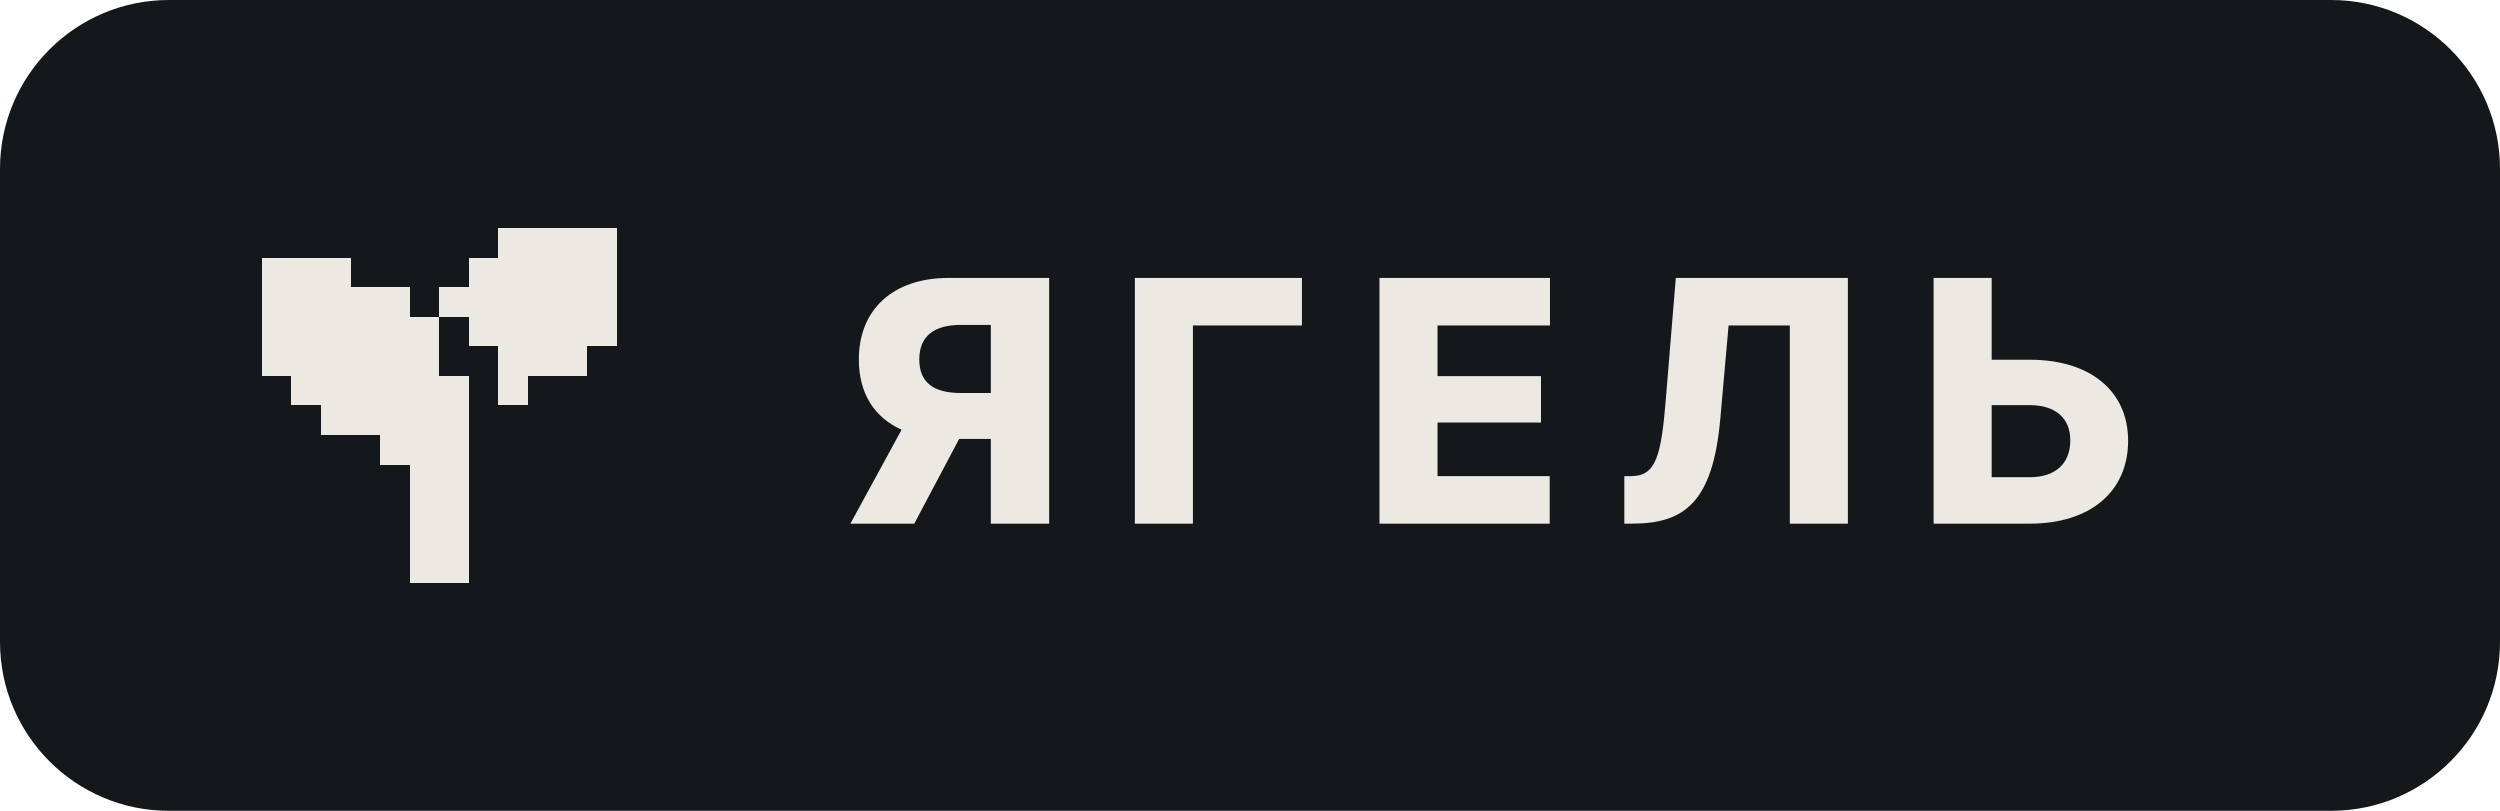
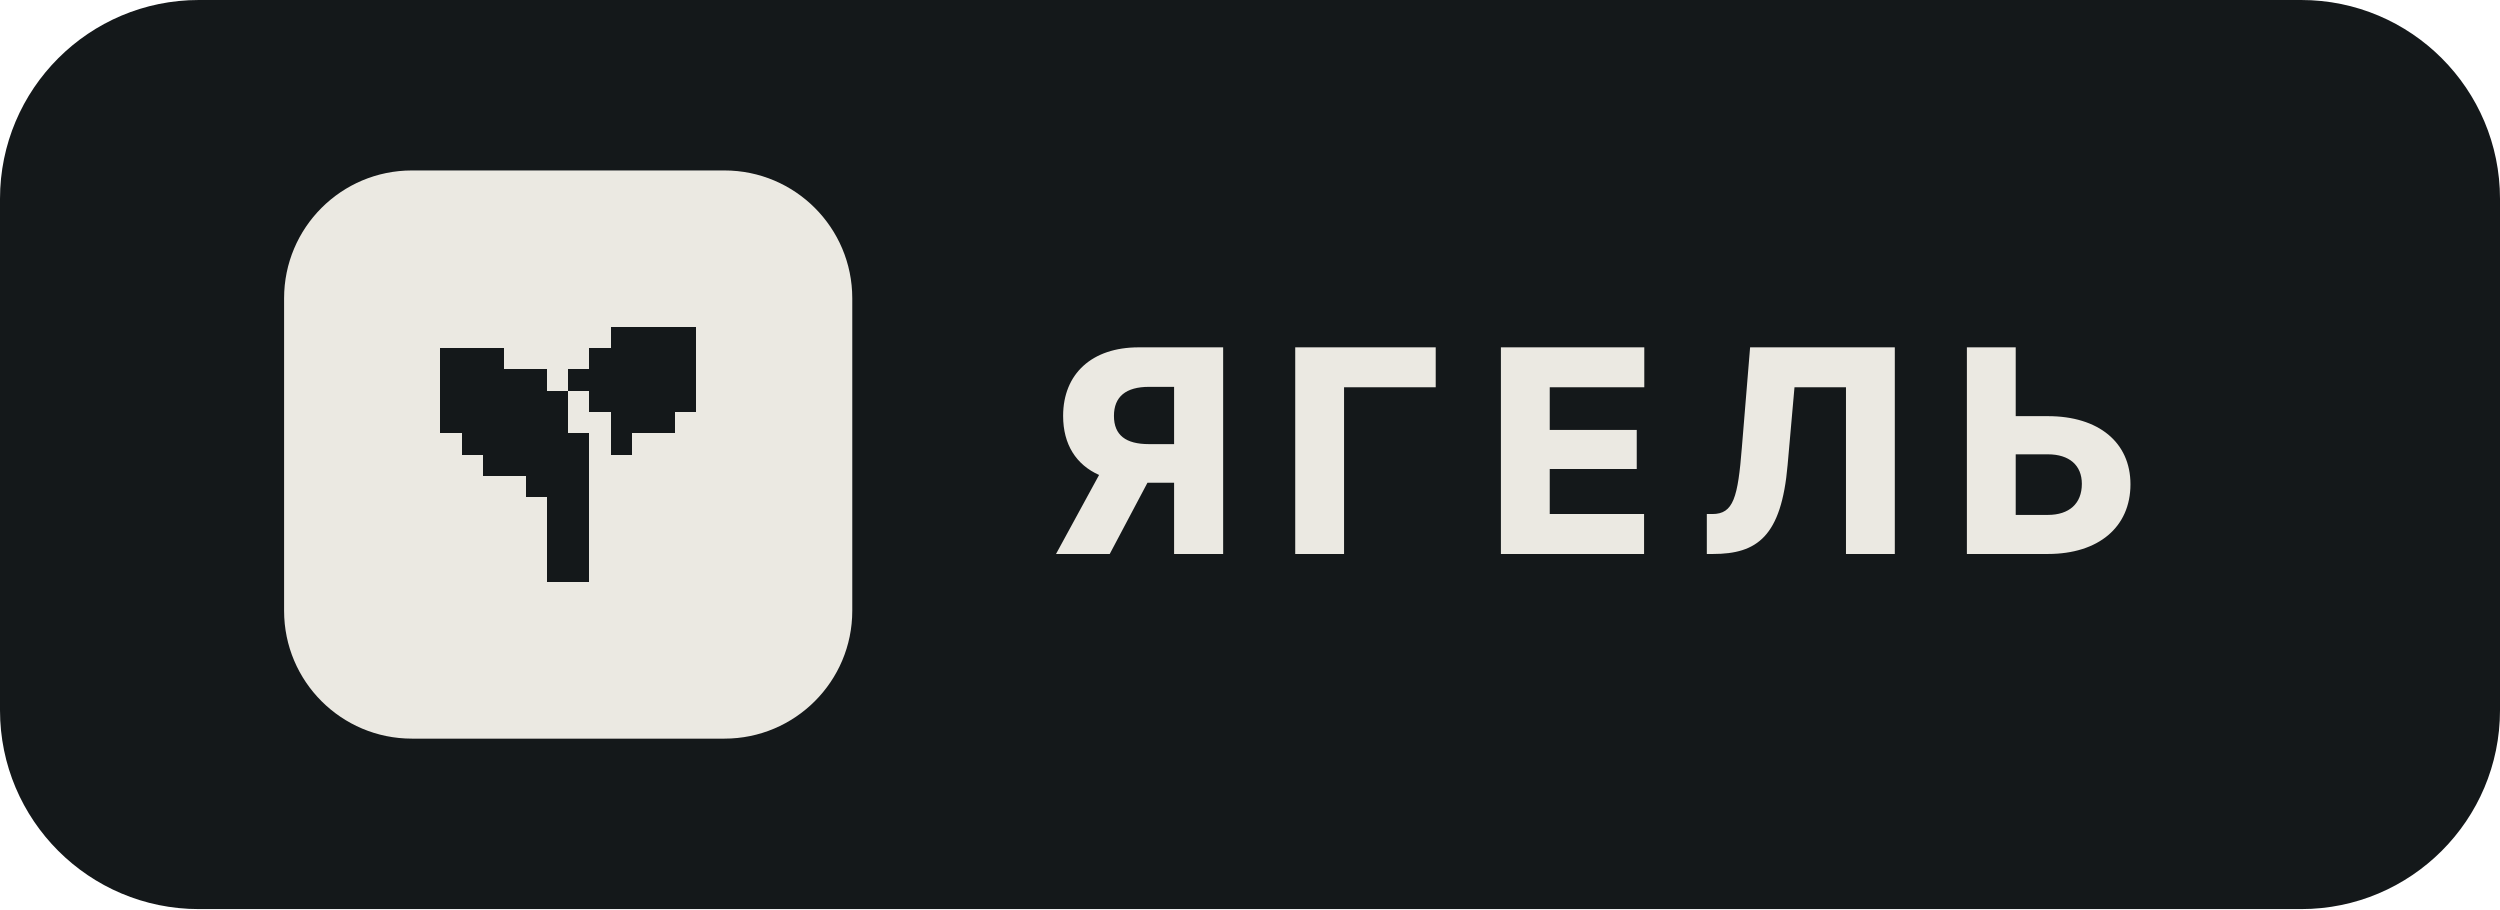
- <svg xmlns="http://www.w3.org/2000/svg" width="148" height="48" viewBox="0 0 148 48" role="img" aria-label="Ягель — логоблок: знак ростка и надпись ЯГЕЛЬ">
-   <rect width="148" height="48" rx="10" fill="#14181A" />
-   <g fill="#EBE9E2" shape-rendering="crispEdges" transform="translate(12 10) scale(1.75)">
+ <svg xmlns="http://www.w3.org/2000/svg" width="176" height="64" viewBox="0 0 176 64" role="img" aria-label="Ягель — логоблок: знак ростка и надпись ЯГЕЛЬ">
+   <rect width="176" height="64" rx="14" fill="#14181A" />
+   <rect x="20" y="12" width="40" height="40" rx="9" fill="#EBE9E2" />
+   <g fill="#14181A" shape-rendering="crispEdges" transform="translate(28 20) scale(1.5)">
    <rect x="10" y="2" width="4" height="1" />
    <rect x="2" y="3" width="3" height="1" />
    <rect x="9" y="3" width="5" height="1" />
    <rect x="2" y="4" width="5" height="1" />
    <rect x="8" y="4" width="6" height="1" />
    <rect x="2" y="5" width="6" height="1" />
    <rect x="9" y="5" width="5" height="1" />
    <rect x="2" y="6" width="6" height="1" />
    <rect x="10" y="6" width="3" height="1" />
    <rect x="3" y="7" width="6" height="1" />
    <rect x="10" y="7" width="1" height="1" />
    <rect x="4" y="8" width="5" height="1" />
    <rect x="6" y="9" width="3" height="1" />
    <rect x="7" y="10" width="2" height="1" />
    <rect x="7" y="11" width="2" height="1" />
    <rect x="7" y="12" width="2" height="1" />
    <rect x="7" y="13" width="2" height="1" />
  </g>
-   <text x="50" y="31" fill="#EBE9E2" font-family="'Golos Text','Golos UI','Inter','Helvetica Neue',Arial,sans-serif" font-weight="800" font-size="20" letter-spacing="2.8">ЯГЕЛЬ</text>
+   <text x="74" y="39" fill="#EBE9E2" font-family="'Golos Text','Golos UI','Inter','Helvetica Neue',Arial,sans-serif" font-weight="800" font-size="20" letter-spacing="2.8">ЯГЕЛЬ</text>
</svg>
